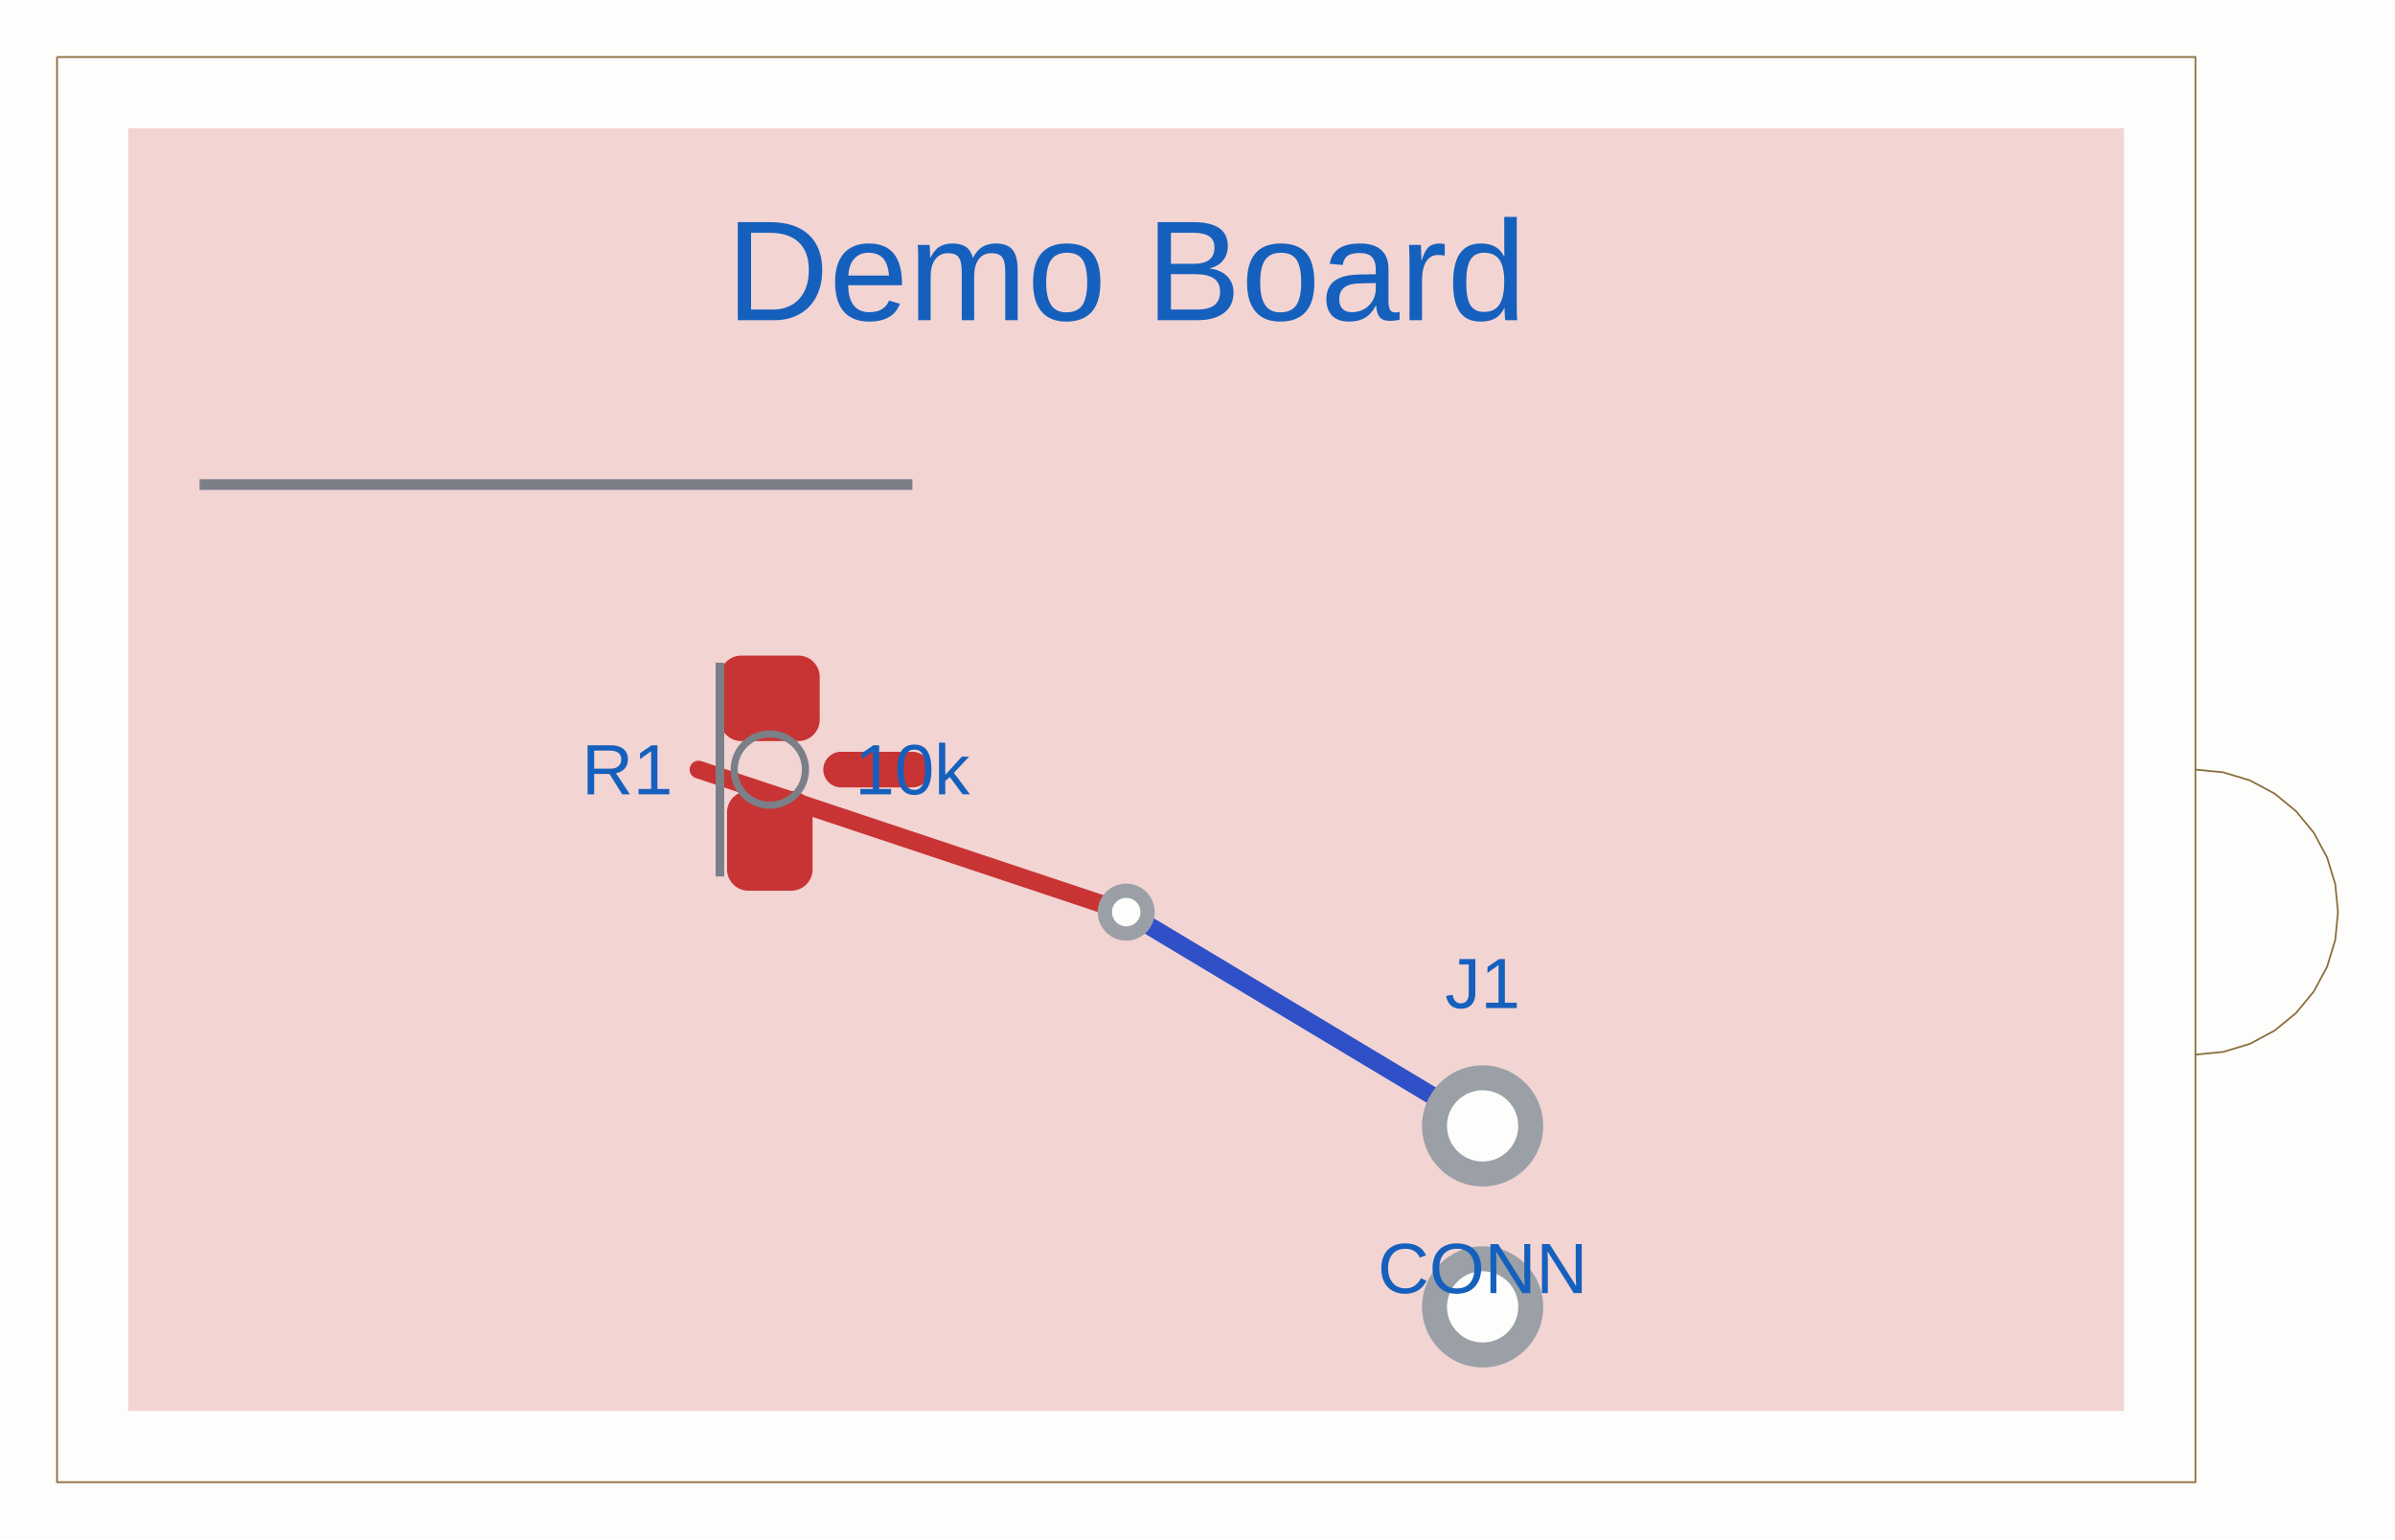
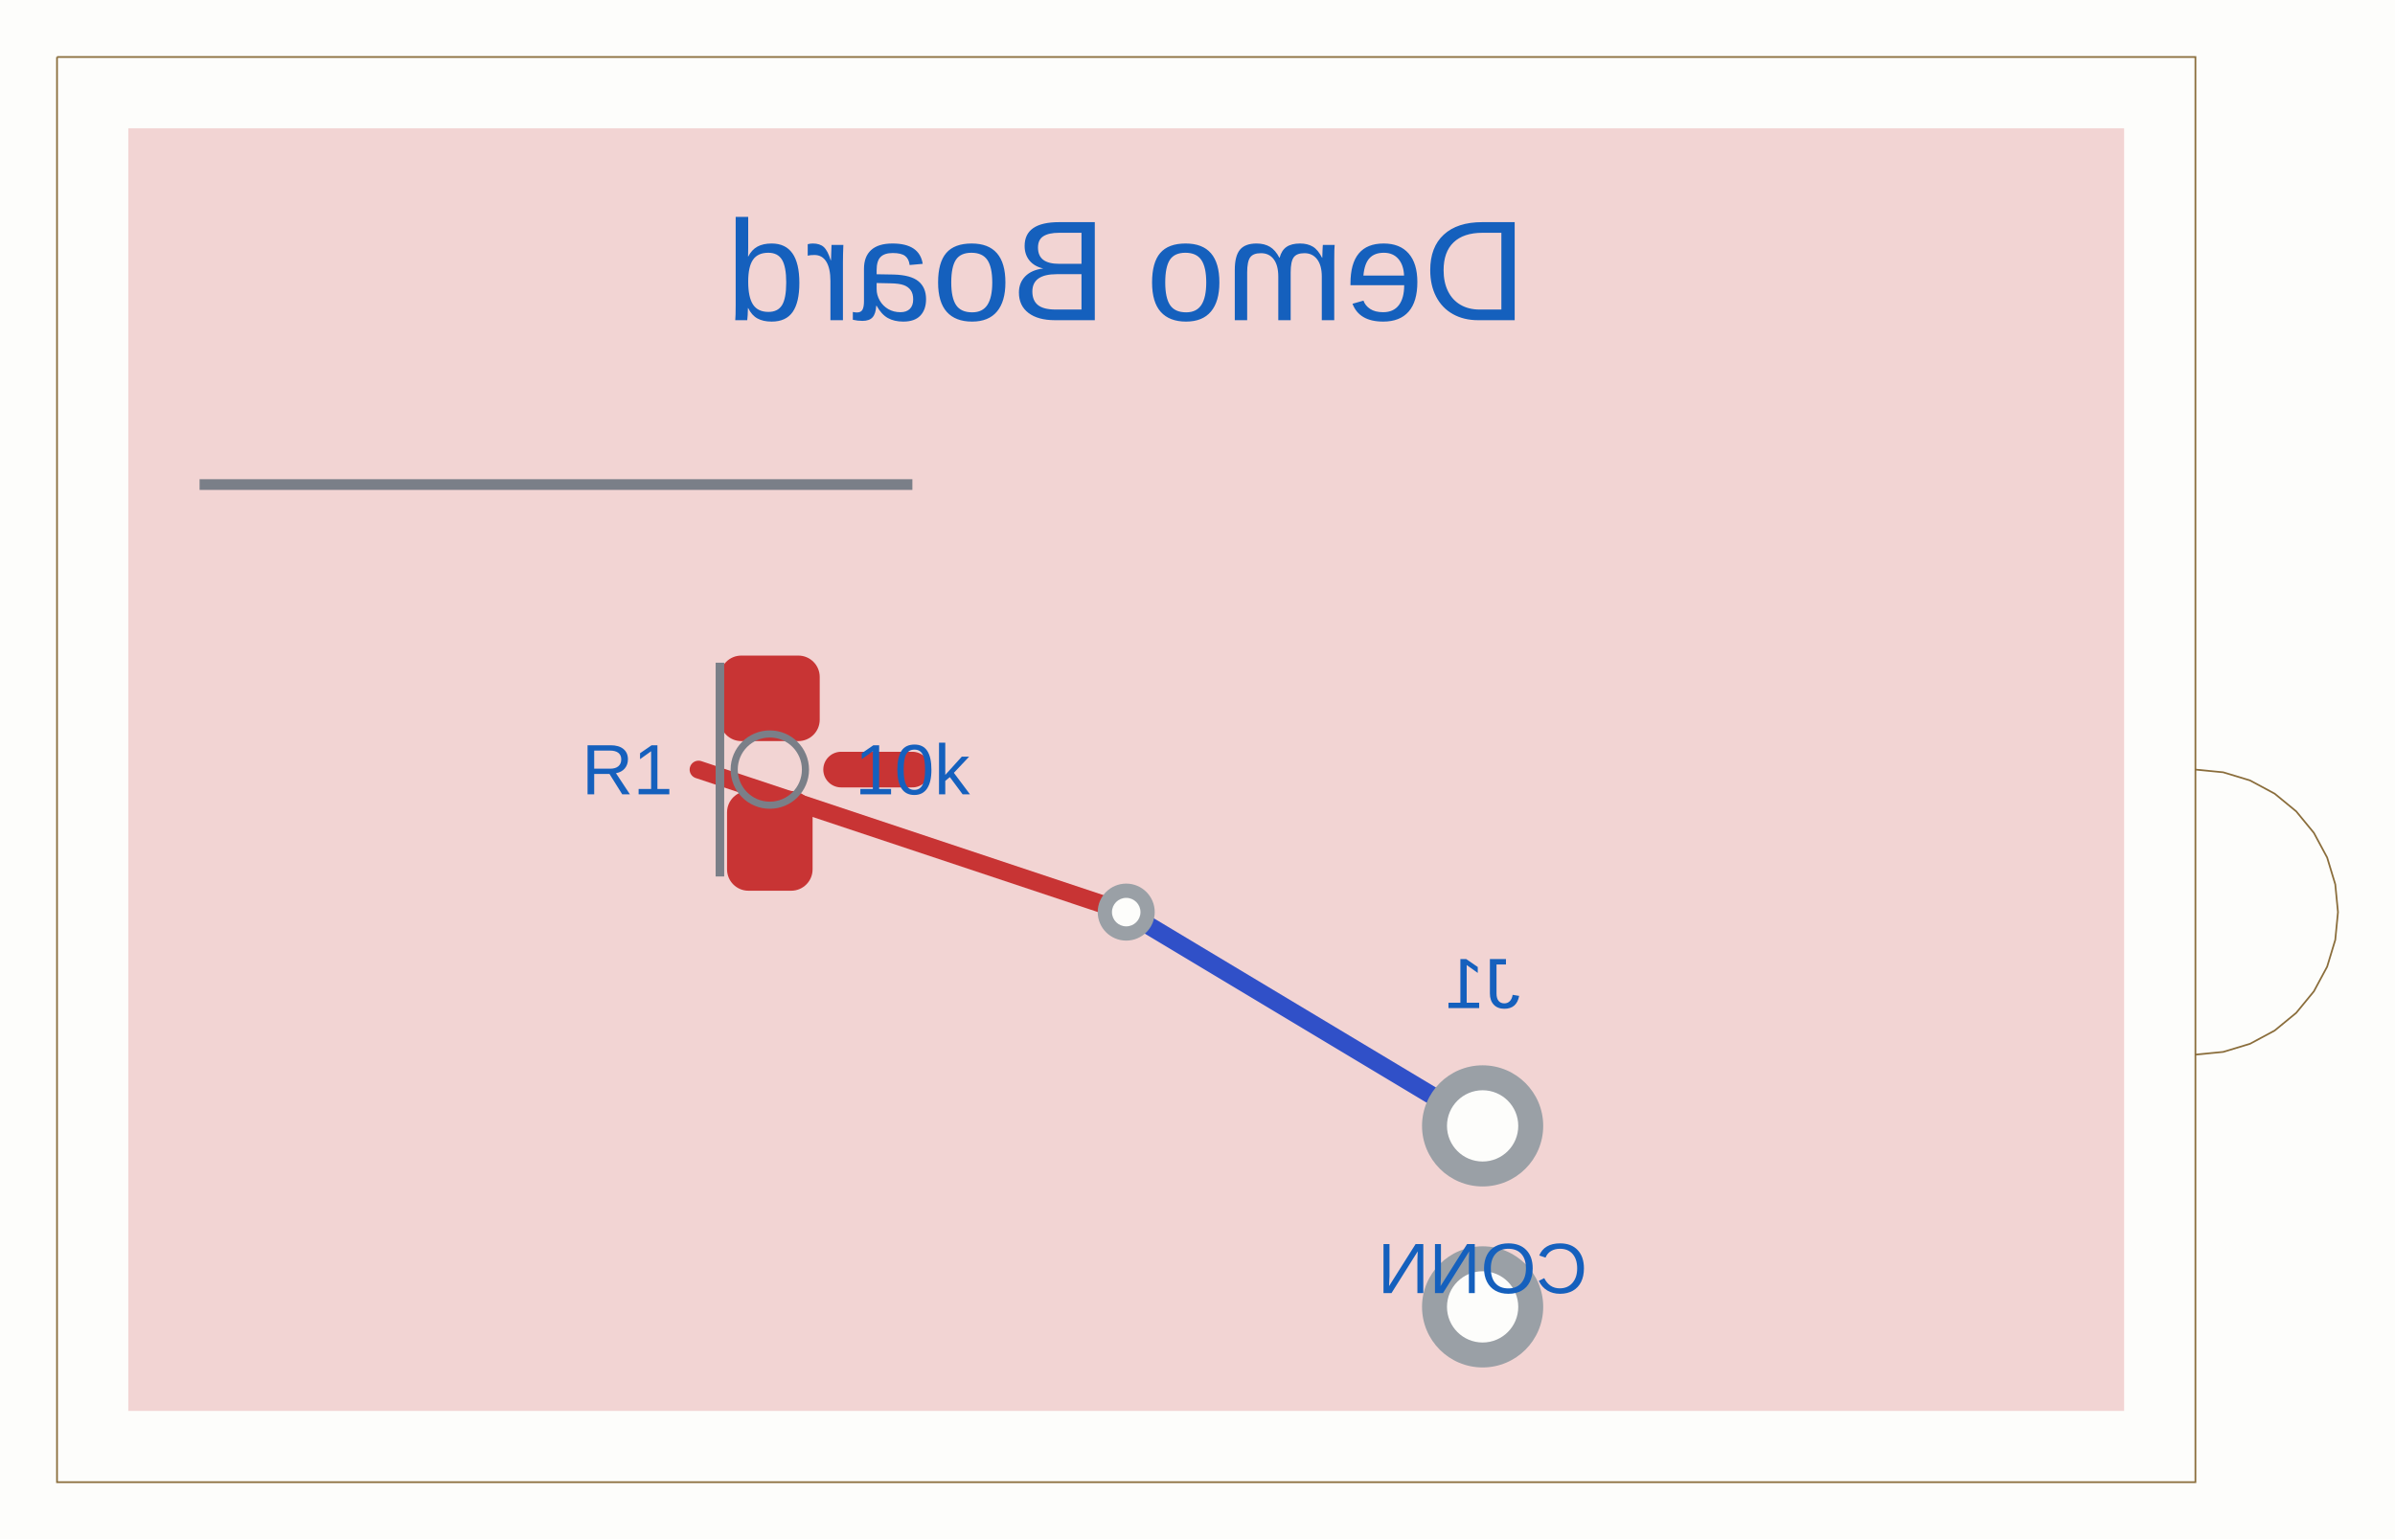
<svg xmlns="http://www.w3.org/2000/svg" width="1680.0" height="1080.0" viewBox="0 0 1680.0 1080.0" font-family="Arial, 'Liberation Sans', Helvetica, sans-serif">
  <rect x="0.0" y="0.0" width="1680.0" height="1080.0" fill="#fdfdfb" />
  <g class="zones-front">
    <polygon points="90.0,90.0 1490.0,90.0 1490.0,990.0 90.0,990.0" fill="#c83434" fill-opacity="0.2" stroke="none" />
  </g>
  <g class="copper-back" data-layer="B.Cu">
    <line x1="790.0" y1="640.0" x2="1040.0" y2="790.0" stroke="#3050c8" stroke-width="12.5" stroke-linecap="round" />
  </g>
  <g class="copper-front" data-layer="F.Cu">
    <line x1="590.0" y1="540.0" x2="640.0" y2="540.0" stroke="#c83434" stroke-width="25.0" stroke-linecap="round" />
    <line x1="490.0" y1="540.0" x2="790.0" y2="640.0" stroke="#c83434" stroke-width="12.5" stroke-linecap="round" />
    <rect x="510.0" y="555.0" width="60.0" height="70.0" fill="#c83434" rx="15.0" />
    <rect x="510.0" y="455.0" width="60.0" height="70.0" fill="#c83434" transform="rotate(-90.0 540.0 490.0)" rx="15.0" />
  </g>
  <g class="through">
    <circle cx="790.0" cy="640.0" r="20.0" fill="#9aa0a6" />
    <circle cx="790.0" cy="640.0" r="10.0" fill="#fdfdfb" />
    <circle cx="1040.0" cy="790.0" r="42.5" fill="#9aa0a6" />
    <circle cx="1040.0" cy="790.0" r="25.0" fill="#fdfdfb" />
    <circle cx="1040.0" cy="917.0" r="42.5" fill="#9aa0a6" />
    <circle cx="1040.0" cy="917.0" r="25.0" fill="#fdfdfb" />
  </g>
  <g class="edge">
    <polyline fill="none" stroke="#8a6d3b" stroke-width="1.2" points="40.0,40.0 1540.0,40.0 1540.0,1040.0 40.0,1040.0 40.0,40.0" />
    <polyline fill="none" stroke="#8a6d3b" stroke-width="1.2" points="1540.0,540.0 1559.5,541.9 1578.3,547.6 1595.6,556.9 1610.7,569.3 1623.1,584.4 1632.4,601.7 1638.1,620.5 1640.0,640.0 1638.1,659.5 1632.4,678.3 1623.1,695.6 1610.7,710.7 1595.6,723.1 1578.3,732.4 1559.5,738.1 1540.0,740.0" />
  </g>
  <g class="silk">
    <g data-layer="F.SilkS">
      <polyline fill="none" stroke="#7a7f88" stroke-width="6.0" points="505.0,615.0 505.0,465.0" />
    </g>
    <g data-layer="F.SilkS">
      <circle fill="none" stroke="#7a7f88" stroke-width="5.0" cx="540.0" cy="540.0" r="25.0" />
    </g>
    <g data-layer="F.SilkS">
      <polyline fill="none" stroke="#7a7f88" stroke-width="7.5" points="140.0,340.0 640.0,340.0" />
    </g>
  </g>
  <g class="labels">
    <text x="440.0" y="540.0" fill="#1560bd" font-size="50.0" text-anchor="middle" dominant-baseline="central">R1</text>
    <text x="640.0" y="540.0" fill="#1560bd" font-size="50.0" text-anchor="middle" dominant-baseline="central">10k</text>
-     <text x="1040.0" y="690.0" fill="#1560bd" font-size="50.0" text-anchor="middle" dominant-baseline="central">J1</text>
-     <text x="1040.0" y="890.0" fill="#1560bd" font-size="50.0" text-anchor="middle" dominant-baseline="central">CONN</text>
-     <text x="790.0" y="190.0" fill="#1560bd" font-size="100.0" text-anchor="middle" dominant-baseline="central">Demo Board</text>
+     <text x="1040.0" y="690.0" fill="#1560bd" font-size="50.0" text-anchor="middle" dominant-baseline="central" transform="translate(1040.0 690.0) scale(-1 1) translate(-1040.0 -690.0)">J1</text>
+     <text x="1040.0" y="890.0" fill="#1560bd" font-size="50.0" text-anchor="middle" dominant-baseline="central" transform="translate(1040.0 890.0) scale(-1 1) translate(-1040.0 -890.0)">CONN</text>
+     <text x="790.0" y="190.0" fill="#1560bd" font-size="100.0" text-anchor="middle" dominant-baseline="central" transform="translate(790.0 190.0) scale(-1 1) translate(-790.0 -190.0)">Demo Board</text>
  </g>
</svg>
